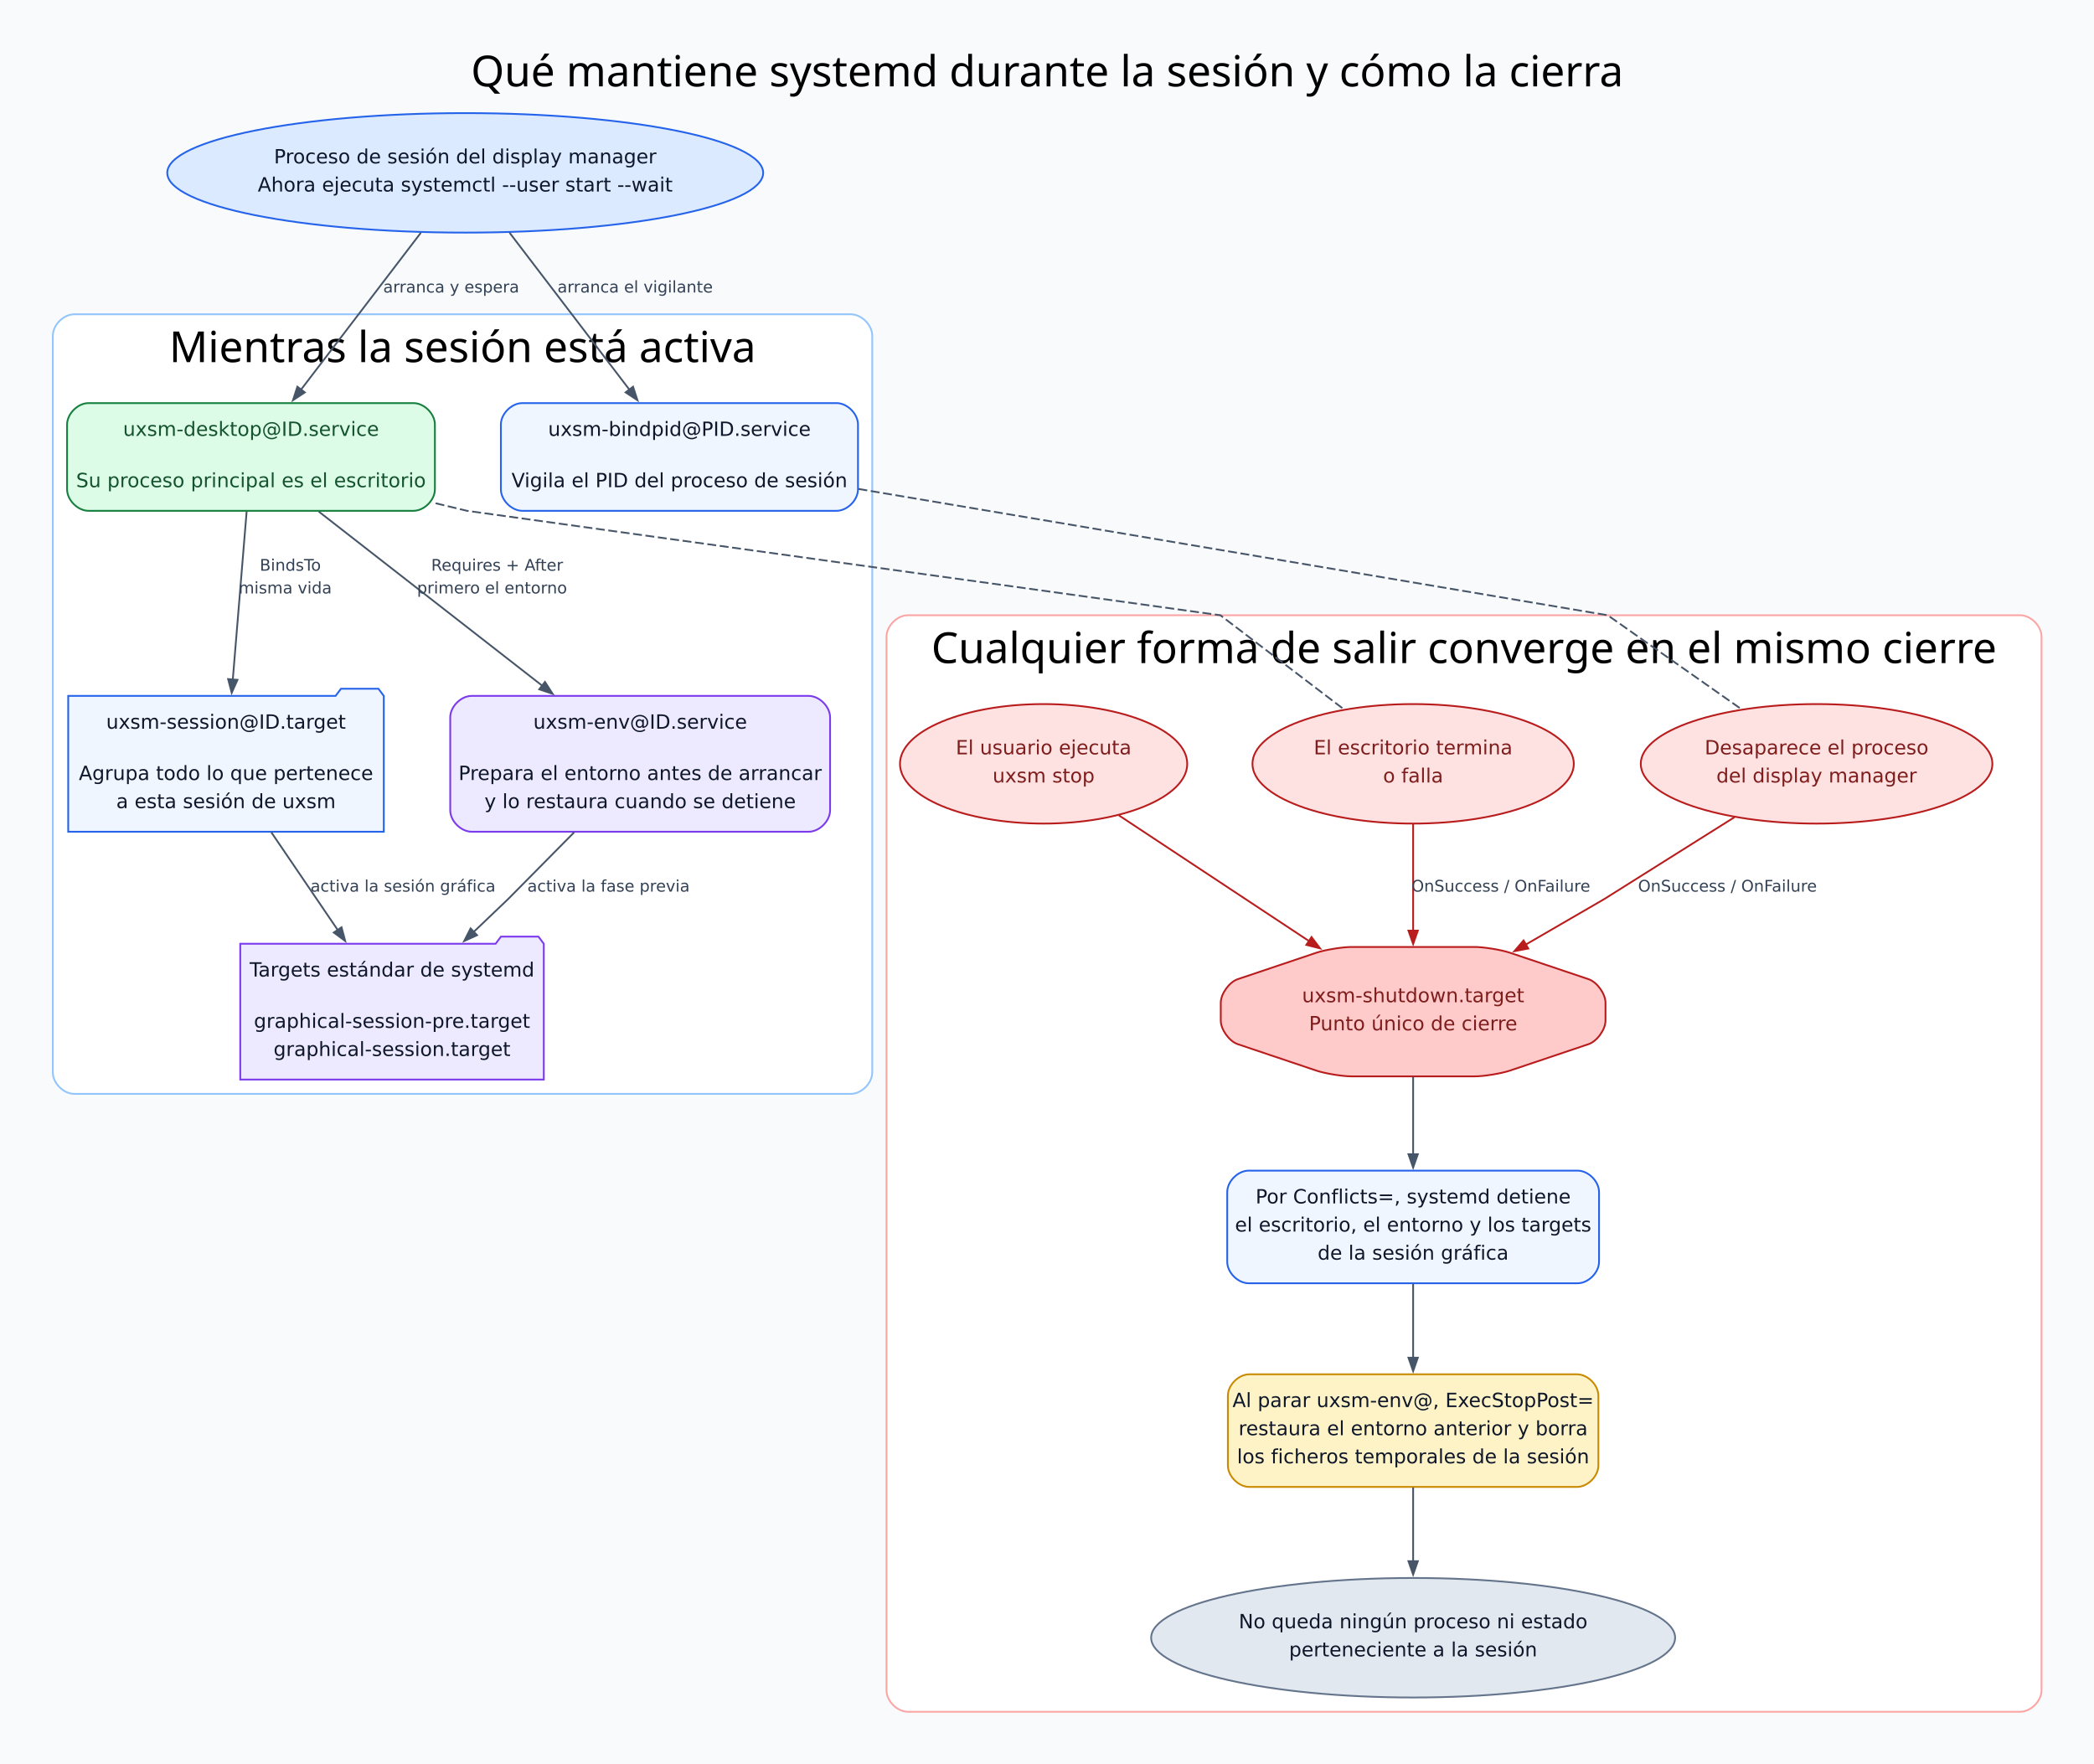
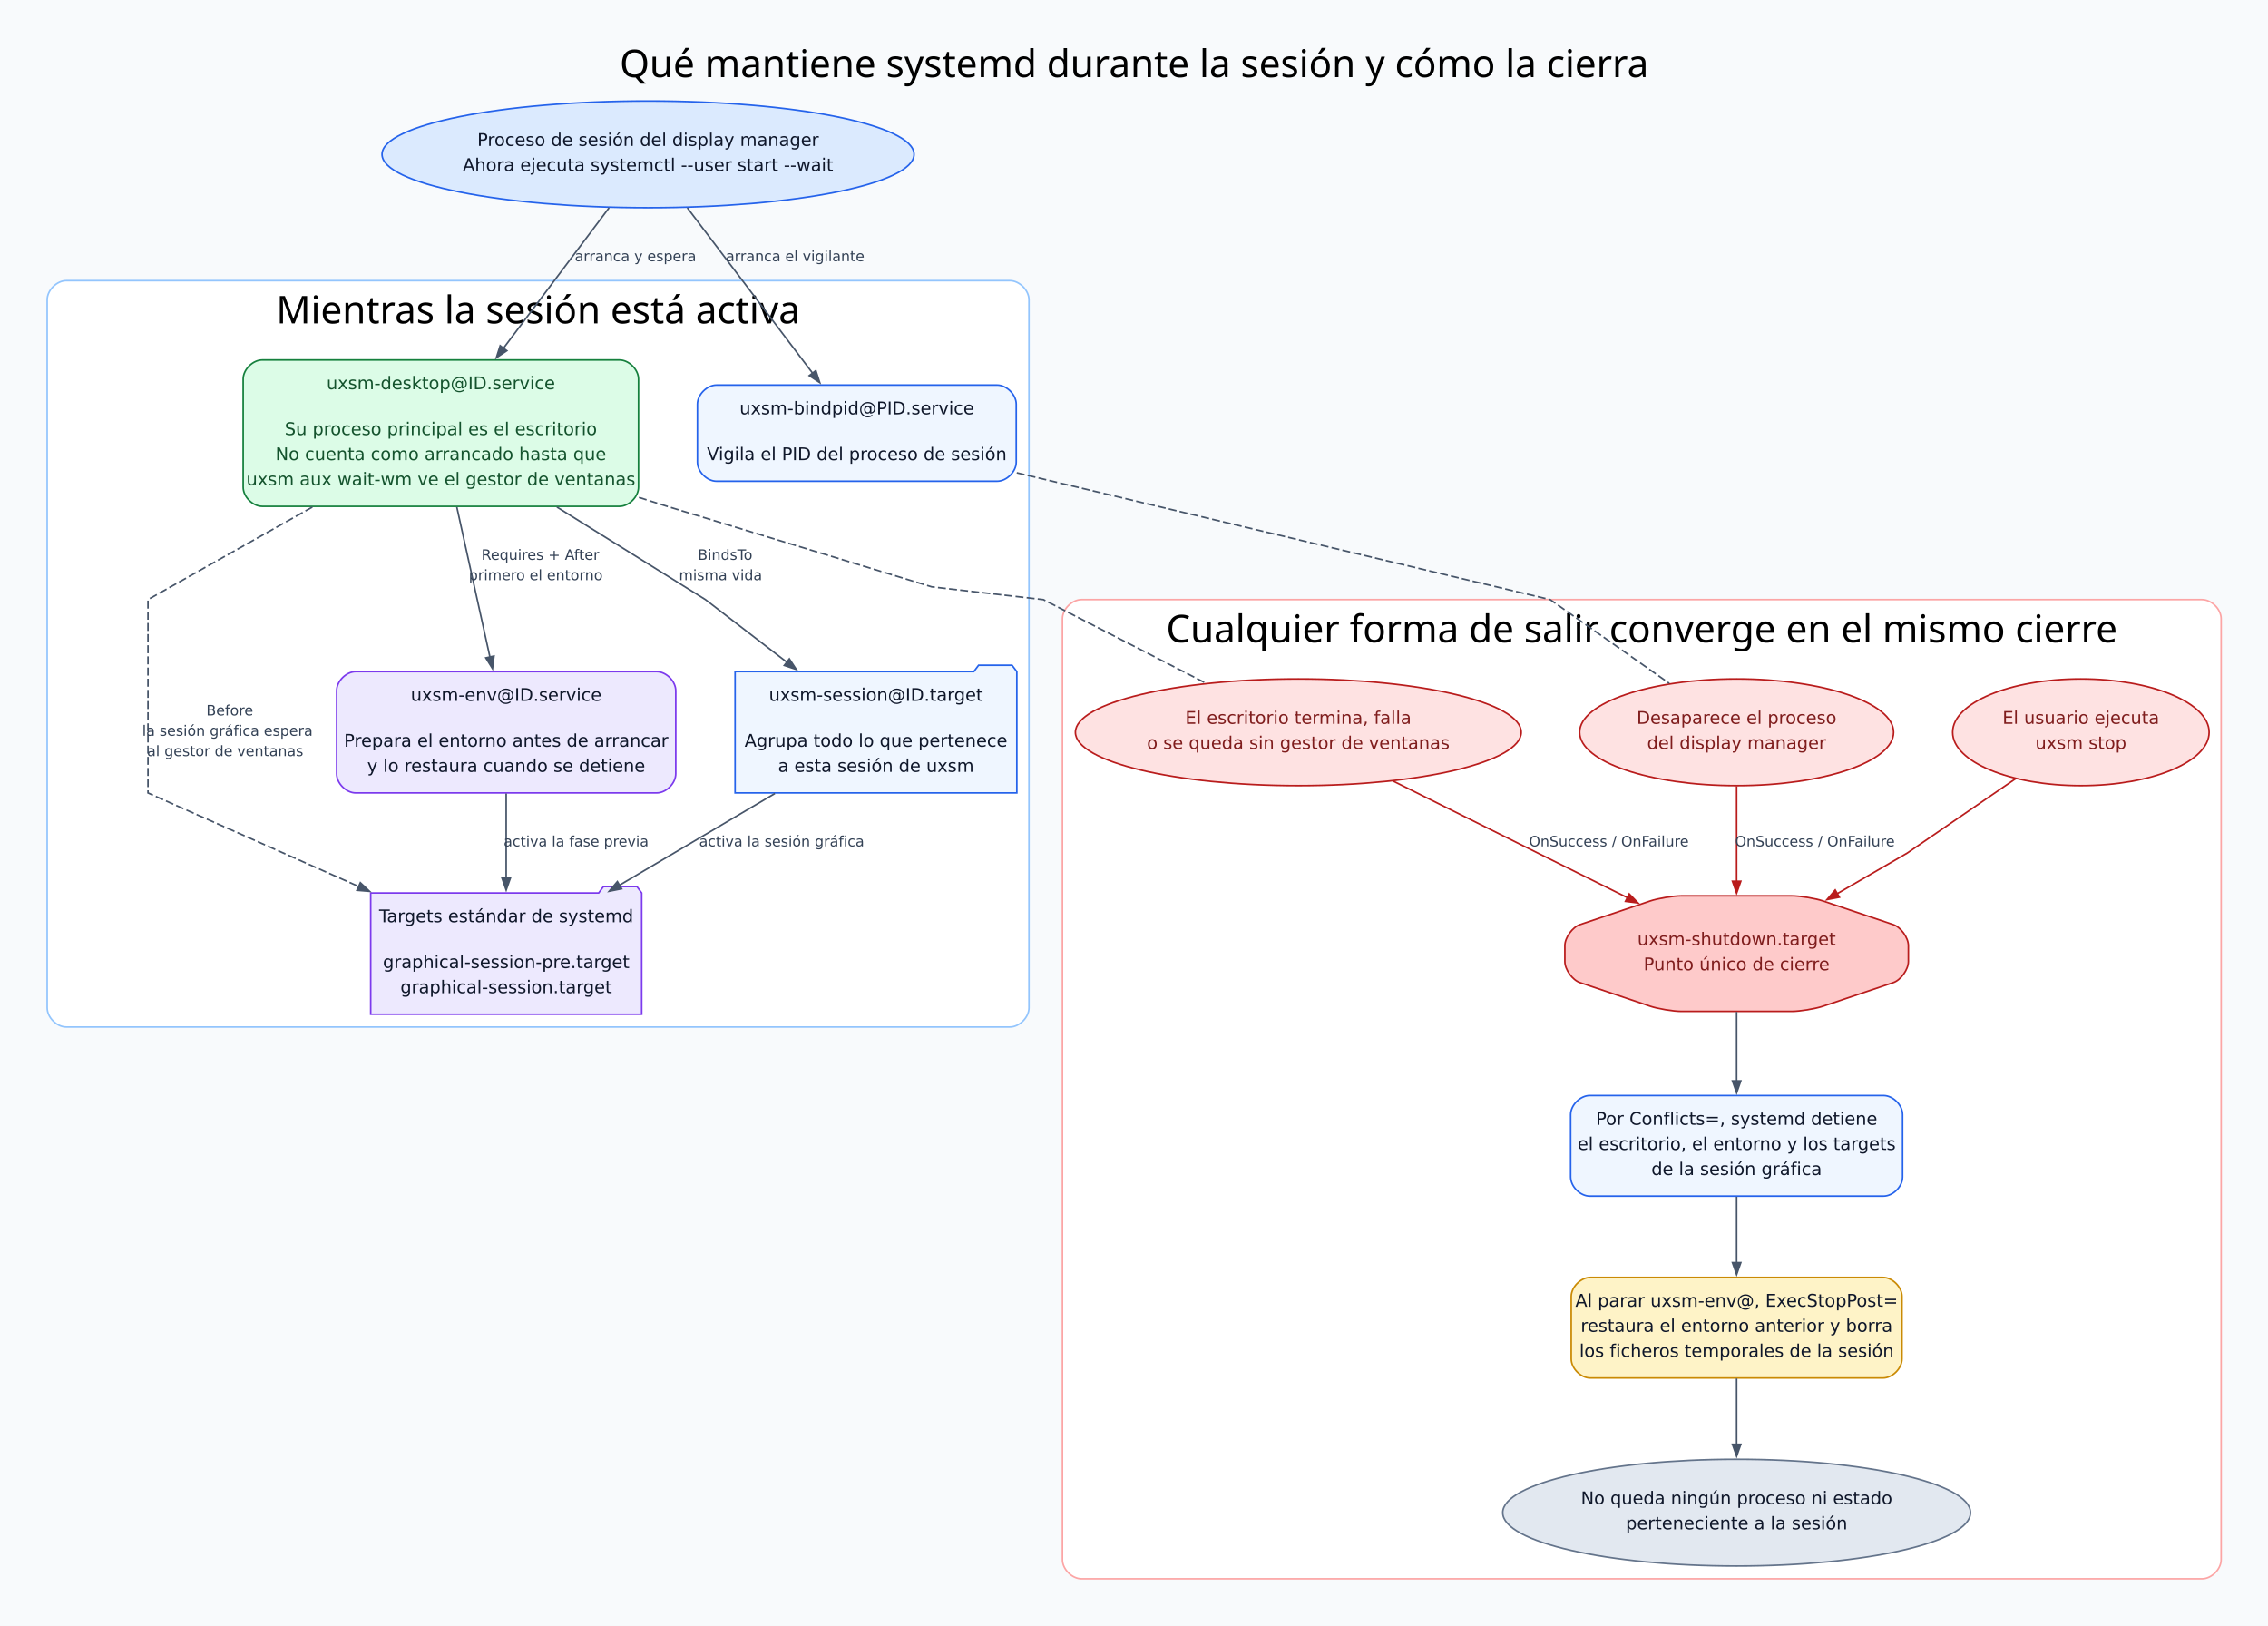
- <svg xmlns="http://www.w3.org/2000/svg" width="1173pt" height="988pt" viewBox="0.00 0.00 1173.00 988.00">
-   <g id="graph0" class="graph" transform="scale(1 1) rotate(0) translate(21.6 966.88)">
-     <polygon fill="#f8fafc" stroke="none" points="-21.6,21.6 -21.6,-966.88 1151.6,-966.88 1151.6,21.6 -21.6,21.6" />
-     <text xml:space="preserve" text-anchor="middle" x="565" y="-918.48" font-family="DejaVu Sans Bold" font-size="24.00">Qué mantiene systemd durante la sesión y cómo la cierra</text>
+ <svg xmlns="http://www.w3.org/2000/svg" width="1423pt" height="1020pt" viewBox="0.00 0.00 1423.00 1020.00">
+   <g id="graph0" class="graph" transform="scale(1 1) rotate(0) translate(21.6 998.38)">
+     <polygon fill="#f8fafc" stroke="none" points="-21.6,21.6 -21.6,-998.38 1401.6,-998.38 1401.6,21.6 -21.6,21.6" />
+     <text xml:space="preserve" text-anchor="middle" x="690" y="-949.98" font-family="DejaVu Sans Bold" font-size="24.00">Qué mantiene systemd durante la sesión y cómo la cierra</text>
    <g id="clust1" class="cluster">
-       <path fill="#ffffff" stroke="#93c5fd" d="M20,-354.13C20,-354.13 455,-354.13 455,-354.13 461,-354.13 467,-360.13 467,-366.13 467,-366.13 467,-778.83 467,-778.83 467,-784.83 461,-790.83 455,-790.83 455,-790.83 20,-790.83 20,-790.83 14,-790.83 8,-784.83 8,-778.83 8,-778.83 8,-366.13 8,-366.13 8,-360.13 14,-354.13 20,-354.13" />
-       <text xml:space="preserve" text-anchor="middle" x="237.5" y="-764.03" font-family="DejaVu Sans Bold" font-size="24.00">Mientras la sesión está activa</text>
+       <path fill="#ffffff" stroke="#93c5fd" d="M20,-354.13C20,-354.13 612,-354.13 612,-354.13 618,-354.13 624,-360.13 624,-366.13 624,-366.13 624,-810.33 624,-810.33 624,-816.33 618,-822.33 612,-822.33 612,-822.33 20,-822.33 20,-822.33 14,-822.33 8,-816.33 8,-810.33 8,-810.33 8,-366.13 8,-366.13 8,-360.13 14,-354.13 20,-354.13" />
+       <text xml:space="preserve" text-anchor="middle" x="316" y="-795.53" font-family="DejaVu Sans Bold" font-size="24.00">Mientras la sesión está activa</text>
    </g>
    <g id="clust2" class="cluster">
-       <path fill="#ffffff" stroke="#fca5a5" d="M487,-8C487,-8 1110,-8 1110,-8 1116,-8 1122,-14 1122,-20 1122,-20 1122,-610.24 1122,-610.24 1122,-616.24 1116,-622.24 1110,-622.24 1110,-622.24 487,-622.24 487,-622.24 481,-622.24 475,-616.24 475,-610.24 475,-610.24 475,-20 475,-20 475,-14 481,-8 487,-8" />
-       <text xml:space="preserve" text-anchor="middle" x="798.5" y="-595.44" font-family="DejaVu Sans Bold" font-size="24.00">Cualquier forma de salir converge en el mismo cierre</text>
+       <path fill="#ffffff" stroke="#fca5a5" d="M657,-8C657,-8 1360,-8 1360,-8 1366,-8 1372,-14 1372,-20 1372,-20 1372,-610.24 1372,-610.24 1372,-616.24 1366,-622.24 1360,-622.24 1360,-622.24 657,-622.24 657,-622.24 651,-622.24 645,-616.24 645,-610.24 645,-610.24 645,-20 645,-20 645,-14 651,-8 657,-8" />
+       <text xml:space="preserve" text-anchor="middle" x="1008.5" y="-595.44" font-family="DejaVu Sans Bold" font-size="24.00">Cualquier forma de salir converge en el mismo cierre</text>
    </g>
    <g id="node1" class="node">
-       <ellipse fill="#dbeafe" stroke="#2563eb" cx="239" cy="-870.05" rx="166.91" ry="33.47" />
-       <text xml:space="preserve" text-anchor="middle" x="239" y="-875.35" font-family="DejaVu Sans" font-size="11.00" fill="#0f172a">Proceso de sesión del display manager</text>
-       <text xml:space="preserve" text-anchor="middle" x="239" y="-859.6" font-family="DejaVu Sans" font-size="11.00" fill="#0f172a">Ahora ejecuta systemctl --user start --wait</text>
+       <ellipse fill="#dbeafe" stroke="#2563eb" cx="385" cy="-901.55" rx="166.91" ry="33.47" />
+       <text xml:space="preserve" text-anchor="middle" x="385" y="-906.85" font-family="DejaVu Sans" font-size="11.00" fill="#0f172a">Proceso de sesión del display manager</text>
+       <text xml:space="preserve" text-anchor="middle" x="385" y="-891.1" font-family="DejaVu Sans" font-size="11.00" fill="#0f172a">Ahora ejecuta systemctl --user start --wait</text>
    </g>
    <g id="node2" class="node">
-       <path fill="#eff6ff" stroke="#2563eb" d="M447.02,-741.08C447.02,-741.08 270.98,-741.08 270.98,-741.08 264.98,-741.08 258.98,-735.08 258.98,-729.08 258.98,-729.08 258.98,-692.74 258.98,-692.74 258.98,-686.74 264.98,-680.74 270.98,-680.74 270.98,-680.74 447.02,-680.74 447.02,-680.74 453.02,-680.74 459.02,-686.74 459.02,-692.74 459.02,-692.74 459.02,-729.08 459.02,-729.08 459.02,-735.08 453.02,-741.08 447.02,-741.08" />
-       <text xml:space="preserve" text-anchor="middle" x="359" y="-722.71" font-family="DejaVu Sans" font-size="11.00" fill="#0f172a">uxsm-bindpid@PID.service</text>
-       <text xml:space="preserve" text-anchor="middle" x="359" y="-693.96" font-family="DejaVu Sans" font-size="11.00" fill="#0f172a">Vigila el PID del proceso de sesión</text>
+       <path fill="#eff6ff" stroke="#2563eb" d="M604.02,-756.83C604.02,-756.83 427.98,-756.83 427.98,-756.83 421.98,-756.83 415.98,-750.83 415.98,-744.83 415.98,-744.83 415.98,-708.49 415.98,-708.49 415.98,-702.49 421.98,-696.49 427.98,-696.49 427.98,-696.49 604.02,-696.49 604.02,-696.49 610.02,-696.49 616.02,-702.49 616.02,-708.49 616.02,-708.49 616.02,-744.83 616.02,-744.83 616.02,-750.83 610.02,-756.83 604.02,-756.83" />
+       <text xml:space="preserve" text-anchor="middle" x="516" y="-738.46" font-family="DejaVu Sans" font-size="11.00" fill="#0f172a">uxsm-bindpid@PID.service</text>
+       <text xml:space="preserve" text-anchor="middle" x="516" y="-709.71" font-family="DejaVu Sans" font-size="11.00" fill="#0f172a">Vigila el PID del proceso de sesión</text>
+     </g>
+     <g id="edge12" class="edge">
+       <path fill="none" stroke="#475569" d="M409.64,-868.03C432.01,-838.51 464.96,-795.02 488.25,-764.28" />
+       <polygon fill="#475569" stroke="#475569" points="490.3,-765.92 492.74,-758.36 486.12,-762.75 490.3,-765.92" />
+       <text xml:space="preserve" text-anchor="middle" x="477.29" y="-834.53" font-family="DejaVu Sans" font-size="9.00" fill="#334155"> arranca el vigilante </text>
+     </g>
+     <g id="node4" class="node">
+       <path fill="#dcfce7" stroke="#15803d" d="M367.02,-772.58C367.02,-772.58 142.98,-772.58 142.98,-772.58 136.98,-772.58 130.98,-766.58 130.98,-760.58 130.98,-760.58 130.98,-692.74 130.98,-692.74 130.98,-686.74 136.98,-680.74 142.98,-680.74 142.98,-680.74 367.02,-680.74 367.02,-680.74 373.02,-680.74 379.02,-686.74 379.02,-692.74 379.02,-692.74 379.02,-760.58 379.02,-760.58 379.02,-766.58 373.02,-772.58 367.02,-772.58" />
+       <text xml:space="preserve" text-anchor="middle" x="255" y="-754.21" font-family="DejaVu Sans" font-size="11.00" fill="#14532d">uxsm-desktop@ID.service</text>
+       <text xml:space="preserve" text-anchor="middle" x="255" y="-725.46" font-family="DejaVu Sans" font-size="11.00" fill="#14532d">Su proceso principal es el escritorio</text>
+       <text xml:space="preserve" text-anchor="middle" x="255" y="-709.71" font-family="DejaVu Sans" font-size="11.00" fill="#14532d">No cuenta como arrancado hasta que</text>
+       <text xml:space="preserve" text-anchor="middle" x="255" y="-693.96" font-family="DejaVu Sans" font-size="11.00" fill="#14532d">uxsm aux wait-wm ve el gestor de ventanas</text>
+     </g>
+     <g id="edge13" class="edge">
+       <path fill="none" stroke="#475569" d="M360.55,-868.03C341.9,-843.23 315.84,-808.58 294.28,-779.91" />
+       <polygon fill="#475569" stroke="#475569" points="296.42,-778.38 289.82,-773.96 292.23,-781.54 296.42,-778.38" />
+       <text xml:space="preserve" text-anchor="middle" x="377.12" y="-834.53" font-family="DejaVu Sans" font-size="9.00" fill="#334155"> arranca y espera </text>
+     </g>
+     <g id="node8" class="node">
+       <ellipse fill="#fee2e2" stroke="#b91c1c" cx="1068" cy="-539.01" rx="98.49" ry="33.47" />
+       <text xml:space="preserve" text-anchor="middle" x="1068" y="-544.31" font-family="DejaVu Sans" font-size="11.00" fill="#7f1d1d">Desaparece el proceso</text>
+       <text xml:space="preserve" text-anchor="middle" x="1068" y="-528.56" font-family="DejaVu Sans" font-size="11.00" fill="#7f1d1d">del display manager</text>
+     </g>
+     <g id="edge15" class="edge">
+       <path fill="none" stroke="#475569" stroke-dasharray="5,2" d="M616.34,-701.8C744.81,-671.26 951,-622.24 951,-622.24 951,-622.24 992.25,-593.25 1025.76,-569.7" />
+     </g>
+     <g id="node3" class="node">
+       <path fill="#ede9fe" stroke="#7c3aed" d="M390.39,-577.06C390.39,-577.06 201.61,-577.06 201.61,-577.06 195.61,-577.06 189.61,-571.06 189.61,-565.06 189.61,-565.06 189.61,-512.97 189.61,-512.97 189.61,-506.97 195.61,-500.97 201.61,-500.97 201.61,-500.97 390.39,-500.97 390.39,-500.97 396.39,-500.97 402.39,-506.97 402.39,-512.97 402.39,-512.97 402.39,-565.06 402.39,-565.06 402.39,-571.06 396.39,-577.06 390.39,-577.06" />
+       <text xml:space="preserve" text-anchor="middle" x="296" y="-558.69" font-family="DejaVu Sans" font-size="11.00" fill="#0f172a">uxsm-env@ID.service</text>
+       <text xml:space="preserve" text-anchor="middle" x="296" y="-529.94" font-family="DejaVu Sans" font-size="11.00" fill="#0f172a">Prepara el entorno antes de arrancar</text>
+       <text xml:space="preserve" text-anchor="middle" x="296" y="-514.19" font-family="DejaVu Sans" font-size="11.00" fill="#0f172a">y lo restaura cuando se detiene</text>
+     </g>
+     <g id="node6" class="node">
+       <polygon fill="#ede9fe" stroke="#7c3aed" points="381.02,-438.22 378.02,-442.22 357.02,-442.22 354.02,-438.22 210.98,-438.22 210.98,-362.13 381.02,-362.13 381.02,-438.22" />
+       <text xml:space="preserve" text-anchor="middle" x="296" y="-419.85" font-family="DejaVu Sans" font-size="11.00" fill="#0f172a">Targets estándar de systemd</text>
+       <text xml:space="preserve" text-anchor="middle" x="296" y="-391.1" font-family="DejaVu Sans" font-size="11.00" fill="#0f172a">graphical-session-pre.target</text>
+       <text xml:space="preserve" text-anchor="middle" x="296" y="-375.35" font-family="DejaVu Sans" font-size="11.00" fill="#0f172a">graphical-session.target</text>
+     </g>
+     <g id="edge5" class="edge">
+       <path fill="none" stroke="#475569" d="M296,-500.62C296,-484.18 296,-464.7 296,-447.37" />
+       <polygon fill="#475569" stroke="#475569" points="298.63,-447.53 296,-440.03 293.38,-447.53 298.63,-447.53" />
+       <text xml:space="preserve" text-anchor="middle" x="339.88" y="-467.42" font-family="DejaVu Sans" font-size="9.00" fill="#334155"> activa la fase previa </text>
+     </g>
+     <g id="edge1" class="edge">
+       <path fill="none" stroke="#475569" d="M265.03,-680.24C271.35,-651.64 279.48,-614.84 285.82,-586.11" />
+       <polygon fill="#475569" stroke="#475569" points="288.35,-586.84 287.4,-578.95 283.22,-585.7 288.35,-586.84" />
+       <text xml:space="preserve" text-anchor="middle" x="316" y="-647.19" font-family="DejaVu Sans" font-size="9.00" fill="#334155"> Requires + After</text>
+       <text xml:space="preserve" text-anchor="middle" x="316" y="-634.44" font-family="DejaVu Sans" font-size="9.00" fill="#334155">primero el entorno </text>
+     </g>
+     <g id="node5" class="node">
+       <polygon fill="#eff6ff" stroke="#2563eb" points="616.39,-577.06 613.39,-581.06 592.39,-581.06 589.39,-577.06 439.61,-577.06 439.61,-500.97 616.39,-500.97 616.39,-577.06" />
+       <text xml:space="preserve" text-anchor="middle" x="528" y="-558.69" font-family="DejaVu Sans" font-size="11.00" fill="#0f172a">uxsm-session@ID.target</text>
+       <text xml:space="preserve" text-anchor="middle" x="528" y="-529.94" font-family="DejaVu Sans" font-size="11.00" fill="#0f172a">Agrupa todo lo que pertenece</text>
+       <text xml:space="preserve" text-anchor="middle" x="528" y="-514.19" font-family="DejaVu Sans" font-size="11.00" fill="#0f172a">a esta sesión de uxsm</text>
+     </g>
+     <g id="edge2" class="edge">
+       <path fill="none" stroke="#475569" d="M327.81,-680.3C372.41,-652.51 421,-622.24 421,-622.24 421,-622.24 446.26,-602.83 472.23,-582.87" />
+       <polygon fill="#475569" stroke="#475569" points="473.65,-585.09 478,-578.44 470.45,-580.93 473.65,-585.09" />
+       <text xml:space="preserve" text-anchor="middle" x="431.93" y="-647.19" font-family="DejaVu Sans" font-size="9.00" fill="#334155"> BindsTo</text>
+       <text xml:space="preserve" text-anchor="middle" x="431.93" y="-634.44" font-family="DejaVu Sans" font-size="9.00" fill="#334155">misma vida </text>
+     </g>
+     <g id="edge3" class="edge">
+       <path fill="none" stroke="#475569" stroke-dasharray="5,2" d="M174.4,-680.3C125.03,-652.51 71.25,-622.24 71.25,-622.24 71.25,-622.24 71.25,-500.97 71.25,-500.97 71.25,-500.97 141.74,-469.67 203.77,-442.13" />
+       <polygon fill="#475569" stroke="#475569" points="204.5,-444.67 210.29,-439.23 202.37,-439.88 204.5,-444.67" />
+       <text xml:space="preserve" text-anchor="middle" x="121.12" y="-549.59" font-family="DejaVu Sans" font-size="9.00" fill="#334155"> Before</text>
+       <text xml:space="preserve" text-anchor="middle" x="121.12" y="-536.84" font-family="DejaVu Sans" font-size="9.00" fill="#334155">la sesión gráfica espera</text>
+       <text xml:space="preserve" text-anchor="middle" x="121.12" y="-524.09" font-family="DejaVu Sans" font-size="9.00" fill="#334155">al gestor de ventanas </text>
+     </g>
+     <g id="node7" class="node">
+       <ellipse fill="#fee2e2" stroke="#b91c1c" cx="793" cy="-539.01" rx="139.86" ry="33.47" />
+       <text xml:space="preserve" text-anchor="middle" x="793" y="-544.31" font-family="DejaVu Sans" font-size="11.00" fill="#7f1d1d">El escritorio termina, falla</text>
+       <text xml:space="preserve" text-anchor="middle" x="793" y="-528.56" font-family="DejaVu Sans" font-size="11.00" fill="#7f1d1d">o se queda sin gestor de ventanas</text>
+     </g>
+     <g id="edge14" class="edge">
+       <path fill="none" stroke="#475569" stroke-dasharray="5,2" d="M379.3,-686.34C390.08,-682.93 397,-680.74 397,-680.74 397,-680.74 563,-630.24 563,-630.24 563,-630.24 633,-622.24 633,-622.24 633,-622.24 689.41,-593.25 735.24,-569.7" />
+     </g>
+     <g id="edge4" class="edge">
+       <path fill="none" stroke="#475569" d="M464.6,-500.62C434.3,-482.75 397.92,-461.29 366.72,-442.88" />
+       <polygon fill="#475569" stroke="#475569" points="368.42,-440.84 360.62,-439.29 365.75,-445.36 368.42,-440.84" />
+       <text xml:space="preserve" text-anchor="middle" x="468.83" y="-467.42" font-family="DejaVu Sans" font-size="9.00" fill="#334155"> activa la sesión gráfica </text>
+     </g>
+     <g id="node10" class="node">
+       <path fill="#fecaca" stroke="#b91c1c" d="M1175.76,-395.17C1175.76,-395.17 1175.76,-405.18 1175.76,-405.18 1175.76,-410.18 1171.01,-416.78 1166.27,-418.37 1166.27,-418.37 1122.12,-433.22 1122.12,-433.22 1117.38,-434.81 1107.63,-436.41 1102.63,-436.41 1102.63,-436.41 1033.37,-436.41 1033.37,-436.41 1028.37,-436.41 1018.62,-434.81 1013.88,-433.22 1013.88,-433.22 969.73,-418.37 969.73,-418.37 964.99,-416.78 960.24,-410.18 960.24,-405.18 960.24,-405.18 960.24,-395.17 960.24,-395.17 960.24,-390.17 964.99,-383.57 969.73,-381.98 969.73,-381.98 1013.88,-367.13 1013.88,-367.13 1018.62,-365.54 1028.37,-363.94 1033.37,-363.94 1033.37,-363.94 1102.63,-363.94 1102.63,-363.94 1107.63,-363.94 1117.38,-365.54 1122.12,-367.13 1122.12,-367.13 1166.27,-381.98 1166.27,-381.98 1171.01,-383.57 1175.76,-390.17 1175.76,-395.17" />
+       <text xml:space="preserve" text-anchor="middle" x="1068" y="-405.47" font-family="DejaVu Sans" font-size="11.00" fill="#7f1d1d">uxsm-shutdown.target</text>
+       <text xml:space="preserve" text-anchor="middle" x="1068" y="-389.72" font-family="DejaVu Sans" font-size="11.00" fill="#7f1d1d">Punto único de cierre</text>
+     </g>
+     <g id="edge6" class="edge">
+       <path fill="none" stroke="#b91c1c" d="M852.67,-508.32C895.89,-486.82 954.4,-457.7 999.52,-435.25" />
+       <polygon fill="#b91c1c" stroke="#b91c1c" points="1000.6,-437.65 1006.14,-431.95 998.26,-432.95 1000.6,-437.65" />
+       <text xml:space="preserve" text-anchor="middle" x="987.87" y="-467.42" font-family="DejaVu Sans" font-size="9.00" fill="#334155"> OnSuccess / OnFailure </text>
+     </g>
+     <g id="edge7" class="edge">
+       <path fill="none" stroke="#b91c1c" d="M1068,-505.24C1068,-487.35 1068,-464.96 1068,-445.54" />
+       <polygon fill="#b91c1c" stroke="#b91c1c" points="1070.63,-445.57 1068,-438.07 1065.38,-445.57 1070.63,-445.57" />
+       <text xml:space="preserve" text-anchor="middle" x="1117.12" y="-467.42" font-family="DejaVu Sans" font-size="9.00" fill="#334155"> OnSuccess / OnFailure </text>
+     </g>
+     <g id="node9" class="node">
+       <ellipse fill="#fee2e2" stroke="#b91c1c" cx="1284" cy="-539.01" rx="80.46" ry="33.47" />
+       <text xml:space="preserve" text-anchor="middle" x="1284" y="-544.31" font-family="DejaVu Sans" font-size="11.00" fill="#7f1d1d">El usuario ejecuta</text>
+       <text xml:space="preserve" text-anchor="middle" x="1284" y="-528.56" font-family="DejaVu Sans" font-size="11.00" fill="#7f1d1d">uxsm stop</text>
+     </g>
+     <g id="edge8" class="edge">
+       <path fill="none" stroke="#b91c1c" d="M1243.1,-509.95C1212.17,-488.73 1175,-463.22 1175,-463.22 1175,-463.22 1154.23,-451.17 1130.99,-437.7" />
+       <polygon fill="#b91c1c" stroke="#b91c1c" points="1132.49,-435.54 1124.69,-434.05 1129.86,-440.08 1132.49,-435.54" />
+     </g>
+     <g id="node11" class="node">
+       <path fill="#eff6ff" stroke="#2563eb" d="M1160.14,-311.13C1160.14,-311.13 975.86,-311.13 975.86,-311.13 969.86,-311.13 963.86,-305.13 963.86,-299.13 963.86,-299.13 963.86,-260.04 963.86,-260.04 963.86,-254.04 969.86,-248.04 975.86,-248.04 975.86,-248.04 1160.14,-248.04 1160.14,-248.04 1166.14,-248.04 1172.14,-254.04 1172.14,-260.04 1172.14,-260.04 1172.14,-299.13 1172.14,-299.13 1172.14,-305.13 1166.14,-311.13 1160.14,-311.13" />
+       <text xml:space="preserve" text-anchor="middle" x="1068" y="-292.76" font-family="DejaVu Sans" font-size="11.00" fill="#0f172a">Por Conflicts=, systemd detiene</text>
+       <text xml:space="preserve" text-anchor="middle" x="1068" y="-277.01" font-family="DejaVu Sans" font-size="11.00" fill="#0f172a">el escritorio, el entorno y los targets</text>
+       <text xml:space="preserve" text-anchor="middle" x="1068" y="-261.26" font-family="DejaVu Sans" font-size="11.00" fill="#0f172a">de la sesión gráfica</text>
+     </g>
+     <g id="edge9" class="edge">
+       <path fill="none" stroke="#475569" d="M1068,-363.59C1068,-349.94 1068,-334.27 1068,-320.26" />
+       <polygon fill="#475569" stroke="#475569" points="1070.63,-320.33 1068,-312.83 1065.38,-320.33 1070.63,-320.33" />
+     </g>
+     <g id="node12" class="node">
+       <path fill="#fef3c7" stroke="#ca8a04" d="M1159.77,-197.04C1159.77,-197.04 976.23,-197.04 976.23,-197.04 970.23,-197.04 964.23,-191.04 964.23,-185.04 964.23,-185.04 964.23,-145.95 964.23,-145.95 964.23,-139.95 970.23,-133.95 976.23,-133.95 976.23,-133.95 1159.77,-133.95 1159.77,-133.95 1165.77,-133.95 1171.77,-139.95 1171.77,-145.95 1171.77,-145.95 1171.77,-185.04 1171.77,-185.04 1171.77,-191.04 1165.77,-197.04 1159.77,-197.04" />
+       <text xml:space="preserve" text-anchor="middle" x="1068" y="-178.67" font-family="DejaVu Sans" font-size="11.00" fill="#0f172a">Al parar uxsm-env@, ExecStopPost=</text>
+       <text xml:space="preserve" text-anchor="middle" x="1068" y="-162.92" font-family="DejaVu Sans" font-size="11.00" fill="#0f172a">restaura el entorno anterior y borra</text>
+       <text xml:space="preserve" text-anchor="middle" x="1068" y="-147.17" font-family="DejaVu Sans" font-size="11.00" fill="#0f172a">los ficheros temporales de la sesión</text>
+     </g>
+     <g id="edge10" class="edge">
+       <path fill="none" stroke="#475569" d="M1068,-247.66C1068,-234.79 1068,-219.7 1068,-206.05" />
+       <polygon fill="#475569" stroke="#475569" points="1070.63,-206.33 1068,-198.83 1065.38,-206.33 1070.63,-206.33" />
+     </g>
+     <g id="node13" class="node">
+       <ellipse fill="#e2e8f0" stroke="#64748b" cx="1068" cy="-49.47" rx="146.75" ry="33.47" />
+       <text xml:space="preserve" text-anchor="middle" x="1068" y="-54.77" font-family="DejaVu Sans" font-size="11.00" fill="#0f172a">No queda ningún proceso ni estado</text>
+       <text xml:space="preserve" text-anchor="middle" x="1068" y="-39.02" font-family="DejaVu Sans" font-size="11.00" fill="#0f172a">perteneciente a la sesión</text>
    </g>
    <g id="edge11" class="edge">
-       <path fill="none" stroke="#475569" d="M263.86,-836.49C283.46,-810.83 310.78,-775.05 331.12,-748.42" />
-       <polygon fill="#475569" stroke="#475569" points="333.01,-750.26 335.48,-742.71 328.84,-747.08 333.01,-750.26" />
-       <text xml:space="preserve" text-anchor="middle" x="334.19" y="-803.03" font-family="DejaVu Sans" font-size="9.00" fill="#334155"> arranca el vigilante </text>
-     </g>
-     <g id="node4" class="node">
-       <path fill="#dcfce7" stroke="#15803d" d="M210.02,-741.08C210.02,-741.08 27.98,-741.08 27.98,-741.08 21.98,-741.08 15.98,-735.08 15.98,-729.08 15.98,-729.08 15.98,-692.74 15.98,-692.74 15.98,-686.74 21.98,-680.74 27.98,-680.74 27.98,-680.74 210.02,-680.74 210.02,-680.74 216.02,-680.74 222.02,-686.74 222.02,-692.74 222.02,-692.74 222.02,-729.08 222.02,-729.08 222.02,-735.08 216.02,-741.08 210.02,-741.08" />
-       <text xml:space="preserve" text-anchor="middle" x="119" y="-722.71" font-family="DejaVu Sans" font-size="11.00" fill="#14532d">uxsm-desktop@ID.service</text>
-       <text xml:space="preserve" text-anchor="middle" x="119" y="-693.96" font-family="DejaVu Sans" font-size="11.00" fill="#14532d">Su proceso principal es el escritorio</text>
-     </g>
-     <g id="edge12" class="edge">
-       <path fill="none" stroke="#475569" d="M214.14,-836.49C194.54,-810.83 167.22,-775.05 146.88,-748.42" />
-       <polygon fill="#475569" stroke="#475569" points="149.16,-747.08 142.52,-742.71 144.99,-750.26 149.16,-747.08" />
-       <text xml:space="preserve" text-anchor="middle" x="231.15" y="-803.03" font-family="DejaVu Sans" font-size="9.00" fill="#334155"> arranca y espera </text>
-     </g>
-     <g id="node8" class="node">
-       <ellipse fill="#fee2e2" stroke="#b91c1c" cx="996" cy="-539.01" rx="98.49" ry="33.47" />
-       <text xml:space="preserve" text-anchor="middle" x="996" y="-544.31" font-family="DejaVu Sans" font-size="11.00" fill="#7f1d1d">Desaparece el proceso</text>
-       <text xml:space="preserve" text-anchor="middle" x="996" y="-528.56" font-family="DejaVu Sans" font-size="11.00" fill="#7f1d1d">del display manager</text>
-     </g>
-     <g id="edge14" class="edge">
-       <path fill="none" stroke="#475569" stroke-dasharray="5,2" d="M459.26,-693C610.37,-667.53 879,-622.24 879,-622.24 879,-622.24 920.25,-593.25 953.76,-569.7" />
-     </g>
-     <g id="node3" class="node">
-       <path fill="#ede9fe" stroke="#7c3aed" d="M431.39,-577.06C431.39,-577.06 242.61,-577.06 242.61,-577.06 236.61,-577.06 230.61,-571.06 230.61,-565.06 230.61,-565.06 230.61,-512.97 230.61,-512.97 230.61,-506.97 236.61,-500.97 242.61,-500.97 242.61,-500.97 431.39,-500.97 431.39,-500.97 437.39,-500.97 443.39,-506.97 443.39,-512.97 443.39,-512.97 443.39,-565.06 443.39,-565.06 443.39,-571.06 437.39,-577.06 431.39,-577.06" />
-       <text xml:space="preserve" text-anchor="middle" x="337" y="-558.69" font-family="DejaVu Sans" font-size="11.00" fill="#0f172a">uxsm-env@ID.service</text>
-       <text xml:space="preserve" text-anchor="middle" x="337" y="-529.94" font-family="DejaVu Sans" font-size="11.00" fill="#0f172a">Prepara el entorno antes de arrancar</text>
-       <text xml:space="preserve" text-anchor="middle" x="337" y="-514.19" font-family="DejaVu Sans" font-size="11.00" fill="#0f172a">y lo restaura cuando se detiene</text>
-     </g>
-     <g id="node6" class="node">
-       <polygon fill="#ede9fe" stroke="#7c3aed" points="283.02,-438.22 280.02,-442.22 259.02,-442.22 256.02,-438.22 112.98,-438.22 112.98,-362.13 283.02,-362.13 283.02,-438.22" />
-       <text xml:space="preserve" text-anchor="middle" x="198" y="-419.85" font-family="DejaVu Sans" font-size="11.00" fill="#0f172a">Targets estándar de systemd</text>
-       <text xml:space="preserve" text-anchor="middle" x="198" y="-391.1" font-family="DejaVu Sans" font-size="11.00" fill="#0f172a">graphical-session-pre.target</text>
-       <text xml:space="preserve" text-anchor="middle" x="198" y="-375.35" font-family="DejaVu Sans" font-size="11.00" fill="#0f172a">graphical-session.target</text>
-     </g>
-     <g id="edge4" class="edge">
-       <path fill="none" stroke="#475569" d="M300,-500.62C281.5,-481.92 263,-463.22 263,-463.22 263,-463.22 254.46,-455.06 243.56,-444.67" />
-       <polygon fill="#475569" stroke="#475569" points="245.64,-443.02 238.41,-439.74 242.02,-446.82 245.64,-443.02" />
-       <text xml:space="preserve" text-anchor="middle" x="319.28" y="-467.42" font-family="DejaVu Sans" font-size="9.00" fill="#334155"> activa la fase previa </text>
-     </g>
-     <g id="edge1" class="edge">
-       <path fill="none" stroke="#475569" d="M156.97,-680.31C191.68,-653.26 243.41,-612.95 282.53,-582.47" />
-       <polygon fill="#475569" stroke="#475569" points="283.69,-584.89 287.99,-578.21 280.46,-580.75 283.69,-584.89" />
-       <text xml:space="preserve" text-anchor="middle" x="255.45" y="-647.19" font-family="DejaVu Sans" font-size="9.00" fill="#334155"> Requires + After</text>
-       <text xml:space="preserve" text-anchor="middle" x="255.45" y="-634.44" font-family="DejaVu Sans" font-size="9.00" fill="#334155">primero el entorno </text>
-     </g>
-     <g id="node5" class="node">
-       <polygon fill="#eff6ff" stroke="#2563eb" points="193.39,-577.06 190.39,-581.06 169.39,-581.06 166.39,-577.06 16.61,-577.06 16.61,-500.97 193.39,-500.97 193.39,-577.06" />
-       <text xml:space="preserve" text-anchor="middle" x="105" y="-558.69" font-family="DejaVu Sans" font-size="11.00" fill="#0f172a">uxsm-session@ID.target</text>
-       <text xml:space="preserve" text-anchor="middle" x="105" y="-529.94" font-family="DejaVu Sans" font-size="11.00" fill="#0f172a">Agrupa todo lo que pertenece</text>
-       <text xml:space="preserve" text-anchor="middle" x="105" y="-514.19" font-family="DejaVu Sans" font-size="11.00" fill="#0f172a">a esta sesión de uxsm</text>
-     </g>
-     <g id="edge2" class="edge">
-       <path fill="none" stroke="#475569" d="M116.56,-680.31C114.42,-654.27 111.26,-615.93 108.78,-585.91" />
-       <polygon fill="#475569" stroke="#475569" points="111.43,-586.05 108.2,-578.79 106.19,-586.48 111.43,-586.05" />
-       <text xml:space="preserve" text-anchor="middle" x="139.6" y="-647.19" font-family="DejaVu Sans" font-size="9.00" fill="#334155"> BindsTo</text>
-       <text xml:space="preserve" text-anchor="middle" x="139.6" y="-634.44" font-family="DejaVu Sans" font-size="9.00" fill="#334155">misma vida </text>
-     </g>
-     <g id="node7" class="node">
-       <ellipse fill="#fee2e2" stroke="#b91c1c" cx="770" cy="-539.01" rx="90.01" ry="33.47" />
-       <text xml:space="preserve" text-anchor="middle" x="770" y="-544.31" font-family="DejaVu Sans" font-size="11.00" fill="#7f1d1d">El escritorio termina</text>
-       <text xml:space="preserve" text-anchor="middle" x="770" y="-528.56" font-family="DejaVu Sans" font-size="11.00" fill="#7f1d1d">o falla</text>
-     </g>
-     <g id="edge13" class="edge">
-       <path fill="none" stroke="#475569" stroke-dasharray="5,2" d="M222.41,-684.98C233.02,-682.42 240,-680.74 240,-680.74 240,-680.74 662,-622.24 662,-622.24 662,-622.24 700.33,-593.06 731.31,-569.47" />
-     </g>
-     <g id="edge3" class="edge">
-       <path fill="none" stroke="#475569" d="M130.41,-500.62C141.89,-483.73 155.55,-463.63 167.58,-445.94" />
-       <polygon fill="#475569" stroke="#475569" points="169.72,-447.45 171.77,-439.77 165.38,-444.5 169.72,-447.45" />
-       <text xml:space="preserve" text-anchor="middle" x="204.16" y="-467.42" font-family="DejaVu Sans" font-size="9.00" fill="#334155"> activa la sesión gráfica </text>
-     </g>
-     <g id="node10" class="node">
-       <path fill="#fecaca" stroke="#b91c1c" d="M877.76,-395.17C877.76,-395.17 877.76,-405.18 877.76,-405.18 877.76,-410.18 873.01,-416.78 868.27,-418.37 868.27,-418.37 824.12,-433.22 824.12,-433.22 819.38,-434.81 809.63,-436.41 804.63,-436.41 804.63,-436.41 735.37,-436.41 735.37,-436.41 730.37,-436.41 720.62,-434.81 715.88,-433.22 715.88,-433.22 671.73,-418.37 671.73,-418.37 666.99,-416.78 662.24,-410.18 662.24,-405.18 662.24,-405.18 662.24,-395.17 662.24,-395.17 662.24,-390.17 666.99,-383.57 671.73,-381.98 671.73,-381.98 715.88,-367.13 715.88,-367.13 720.62,-365.54 730.37,-363.94 735.37,-363.94 735.37,-363.94 804.63,-363.94 804.63,-363.94 809.63,-363.94 819.38,-365.54 824.12,-367.13 824.12,-367.13 868.27,-381.98 868.27,-381.98 873.01,-383.57 877.76,-390.17 877.76,-395.17" />
-       <text xml:space="preserve" text-anchor="middle" x="770" y="-405.47" font-family="DejaVu Sans" font-size="11.00" fill="#7f1d1d">uxsm-shutdown.target</text>
-       <text xml:space="preserve" text-anchor="middle" x="770" y="-389.72" font-family="DejaVu Sans" font-size="11.00" fill="#7f1d1d">Punto único de cierre</text>
-     </g>
-     <g id="edge5" class="edge">
-       <path fill="none" stroke="#b91c1c" d="M770,-505.24C770,-487.35 770,-464.96 770,-445.54" />
-       <polygon fill="#b91c1c" stroke="#b91c1c" points="772.63,-445.57 770,-438.07 767.38,-445.57 772.63,-445.57" />
-       <text xml:space="preserve" text-anchor="middle" x="819.12" y="-467.42" font-family="DejaVu Sans" font-size="9.00" fill="#334155"> OnSuccess / OnFailure </text>
-     </g>
-     <g id="edge6" class="edge">
-       <path fill="none" stroke="#b91c1c" d="M949.99,-509.1C916.5,-488.05 877,-463.22 877,-463.22 877,-463.22 856.23,-451.17 832.99,-437.7" />
-       <polygon fill="#b91c1c" stroke="#b91c1c" points="834.49,-435.54 826.69,-434.05 831.86,-440.08 834.49,-435.54" />
-       <text xml:space="preserve" text-anchor="middle" x="946.08" y="-467.42" font-family="DejaVu Sans" font-size="9.00" fill="#334155"> OnSuccess / OnFailure </text>
-     </g>
-     <g id="node9" class="node">
-       <ellipse fill="#fee2e2" stroke="#b91c1c" cx="563" cy="-539.01" rx="80.46" ry="33.47" />
-       <text xml:space="preserve" text-anchor="middle" x="563" y="-544.31" font-family="DejaVu Sans" font-size="11.00" fill="#7f1d1d">El usuario ejecuta</text>
-       <text xml:space="preserve" text-anchor="middle" x="563" y="-528.56" font-family="DejaVu Sans" font-size="11.00" fill="#7f1d1d">uxsm stop</text>
-     </g>
-     <g id="edge7" class="edge">
-       <path fill="none" stroke="#b91c1c" d="M605.14,-510.16C635.93,-489.8 678.06,-461.95 712.02,-439.5" />
-       <polygon fill="#b91c1c" stroke="#b91c1c" points="713.07,-441.96 717.88,-435.63 710.17,-437.58 713.07,-441.96" />
-     </g>
-     <g id="node11" class="node">
-       <path fill="#eff6ff" stroke="#2563eb" d="M862.14,-311.13C862.14,-311.13 677.86,-311.13 677.86,-311.13 671.86,-311.13 665.86,-305.13 665.86,-299.13 665.86,-299.13 665.86,-260.04 665.86,-260.04 665.86,-254.04 671.86,-248.04 677.86,-248.04 677.86,-248.04 862.14,-248.04 862.14,-248.04 868.14,-248.04 874.14,-254.04 874.14,-260.04 874.14,-260.04 874.14,-299.13 874.14,-299.13 874.14,-305.13 868.14,-311.13 862.14,-311.13" />
-       <text xml:space="preserve" text-anchor="middle" x="770" y="-292.76" font-family="DejaVu Sans" font-size="11.00" fill="#0f172a">Por Conflicts=, systemd detiene</text>
-       <text xml:space="preserve" text-anchor="middle" x="770" y="-277.01" font-family="DejaVu Sans" font-size="11.00" fill="#0f172a">el escritorio, el entorno y los targets</text>
-       <text xml:space="preserve" text-anchor="middle" x="770" y="-261.26" font-family="DejaVu Sans" font-size="11.00" fill="#0f172a">de la sesión gráfica</text>
-     </g>
-     <g id="edge8" class="edge">
-       <path fill="none" stroke="#475569" d="M770,-363.59C770,-349.94 770,-334.27 770,-320.26" />
-       <polygon fill="#475569" stroke="#475569" points="772.63,-320.33 770,-312.83 767.38,-320.33 772.63,-320.33" />
-     </g>
-     <g id="node12" class="node">
-       <path fill="#fef3c7" stroke="#ca8a04" d="M861.77,-197.04C861.77,-197.04 678.23,-197.04 678.23,-197.04 672.23,-197.04 666.23,-191.04 666.23,-185.04 666.23,-185.04 666.23,-145.95 666.23,-145.95 666.23,-139.95 672.23,-133.95 678.23,-133.95 678.23,-133.95 861.77,-133.95 861.77,-133.95 867.77,-133.95 873.77,-139.95 873.77,-145.95 873.77,-145.95 873.77,-185.04 873.77,-185.04 873.77,-191.04 867.77,-197.04 861.77,-197.04" />
-       <text xml:space="preserve" text-anchor="middle" x="770" y="-178.67" font-family="DejaVu Sans" font-size="11.00" fill="#0f172a">Al parar uxsm-env@, ExecStopPost=</text>
-       <text xml:space="preserve" text-anchor="middle" x="770" y="-162.92" font-family="DejaVu Sans" font-size="11.00" fill="#0f172a">restaura el entorno anterior y borra</text>
-       <text xml:space="preserve" text-anchor="middle" x="770" y="-147.17" font-family="DejaVu Sans" font-size="11.00" fill="#0f172a">los ficheros temporales de la sesión</text>
-     </g>
-     <g id="edge9" class="edge">
-       <path fill="none" stroke="#475569" d="M770,-247.66C770,-234.79 770,-219.7 770,-206.05" />
-       <polygon fill="#475569" stroke="#475569" points="772.63,-206.33 770,-198.83 767.38,-206.33 772.63,-206.33" />
-     </g>
-     <g id="node13" class="node">
-       <ellipse fill="#e2e8f0" stroke="#64748b" cx="770" cy="-49.47" rx="146.75" ry="33.47" />
-       <text xml:space="preserve" text-anchor="middle" x="770" y="-54.77" font-family="DejaVu Sans" font-size="11.00" fill="#0f172a">No queda ningún proceso ni estado</text>
-       <text xml:space="preserve" text-anchor="middle" x="770" y="-39.02" font-family="DejaVu Sans" font-size="11.00" fill="#0f172a">perteneciente a la sesión</text>
-     </g>
-     <g id="edge10" class="edge">
-       <path fill="none" stroke="#475569" d="M770,-133.64C770,-120.87 770,-105.87 770,-92.15" />
-       <polygon fill="#475569" stroke="#475569" points="772.63,-92.36 770,-84.86 767.38,-92.36 772.63,-92.36" />
+       <path fill="none" stroke="#475569" d="M1068,-133.64C1068,-120.87 1068,-105.87 1068,-92.15" />
+       <polygon fill="#475569" stroke="#475569" points="1070.63,-92.36 1068,-84.86 1065.38,-92.36 1070.63,-92.36" />
    </g>
  </g>
</svg>
